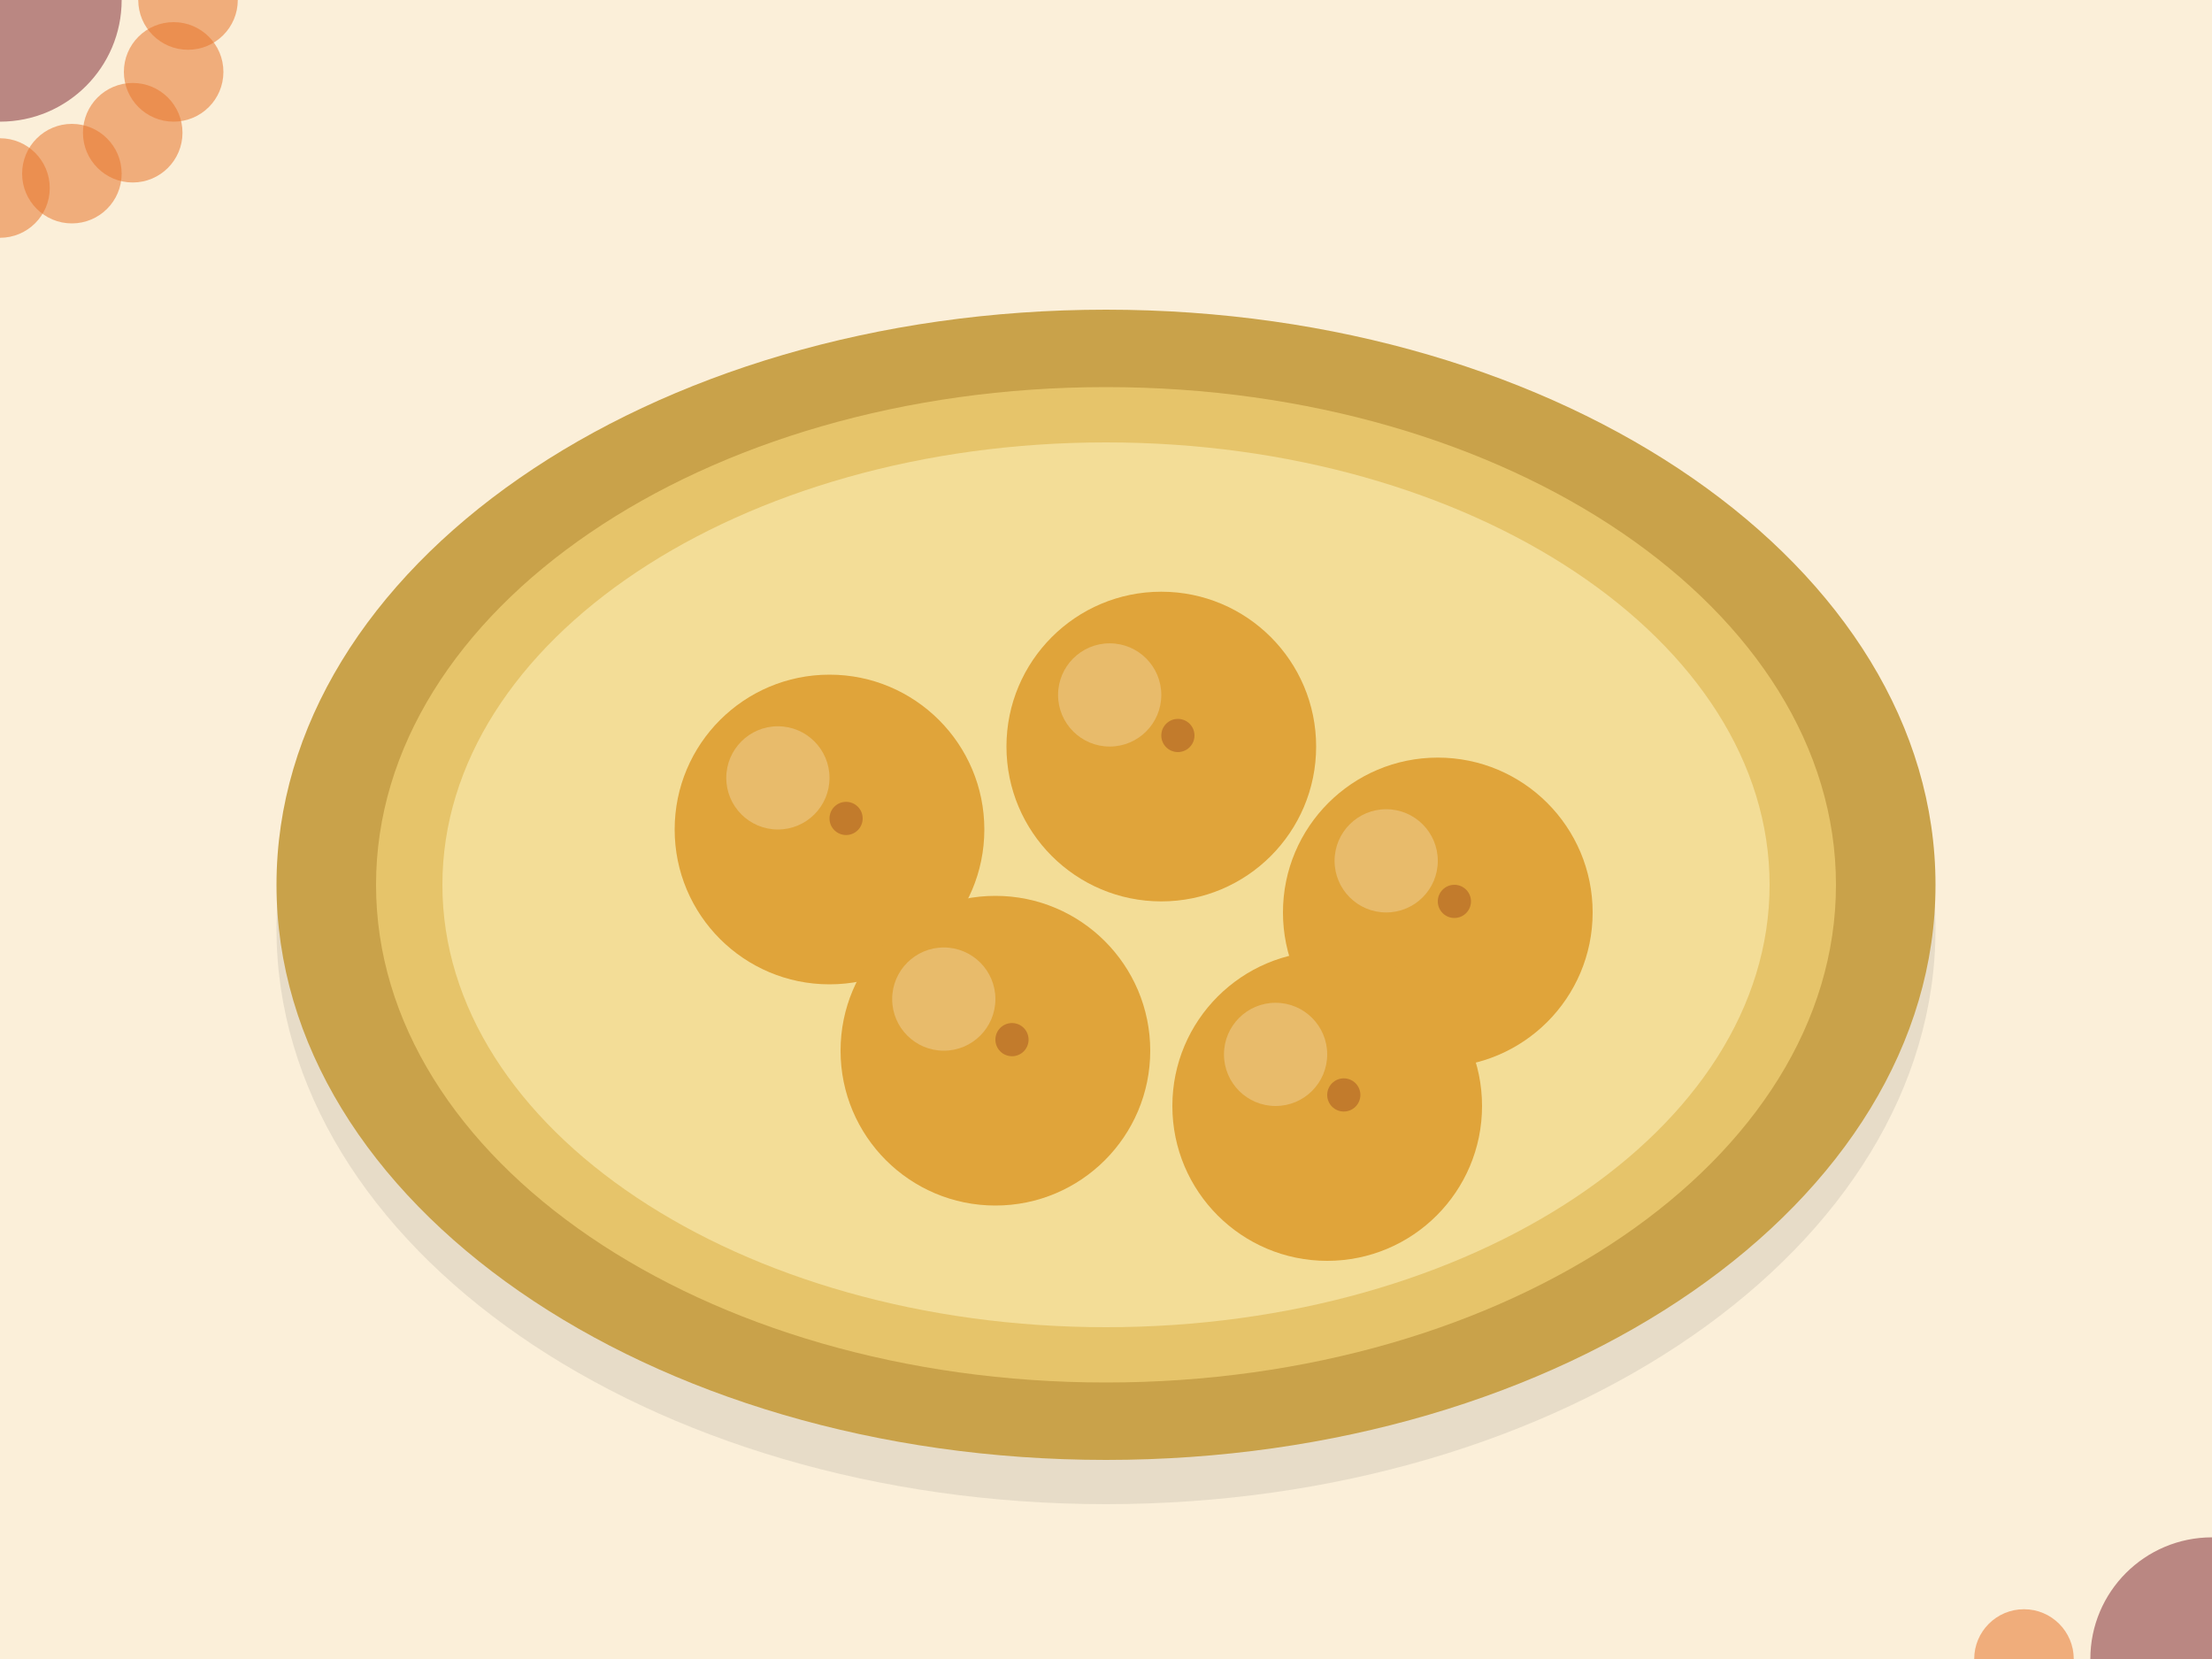
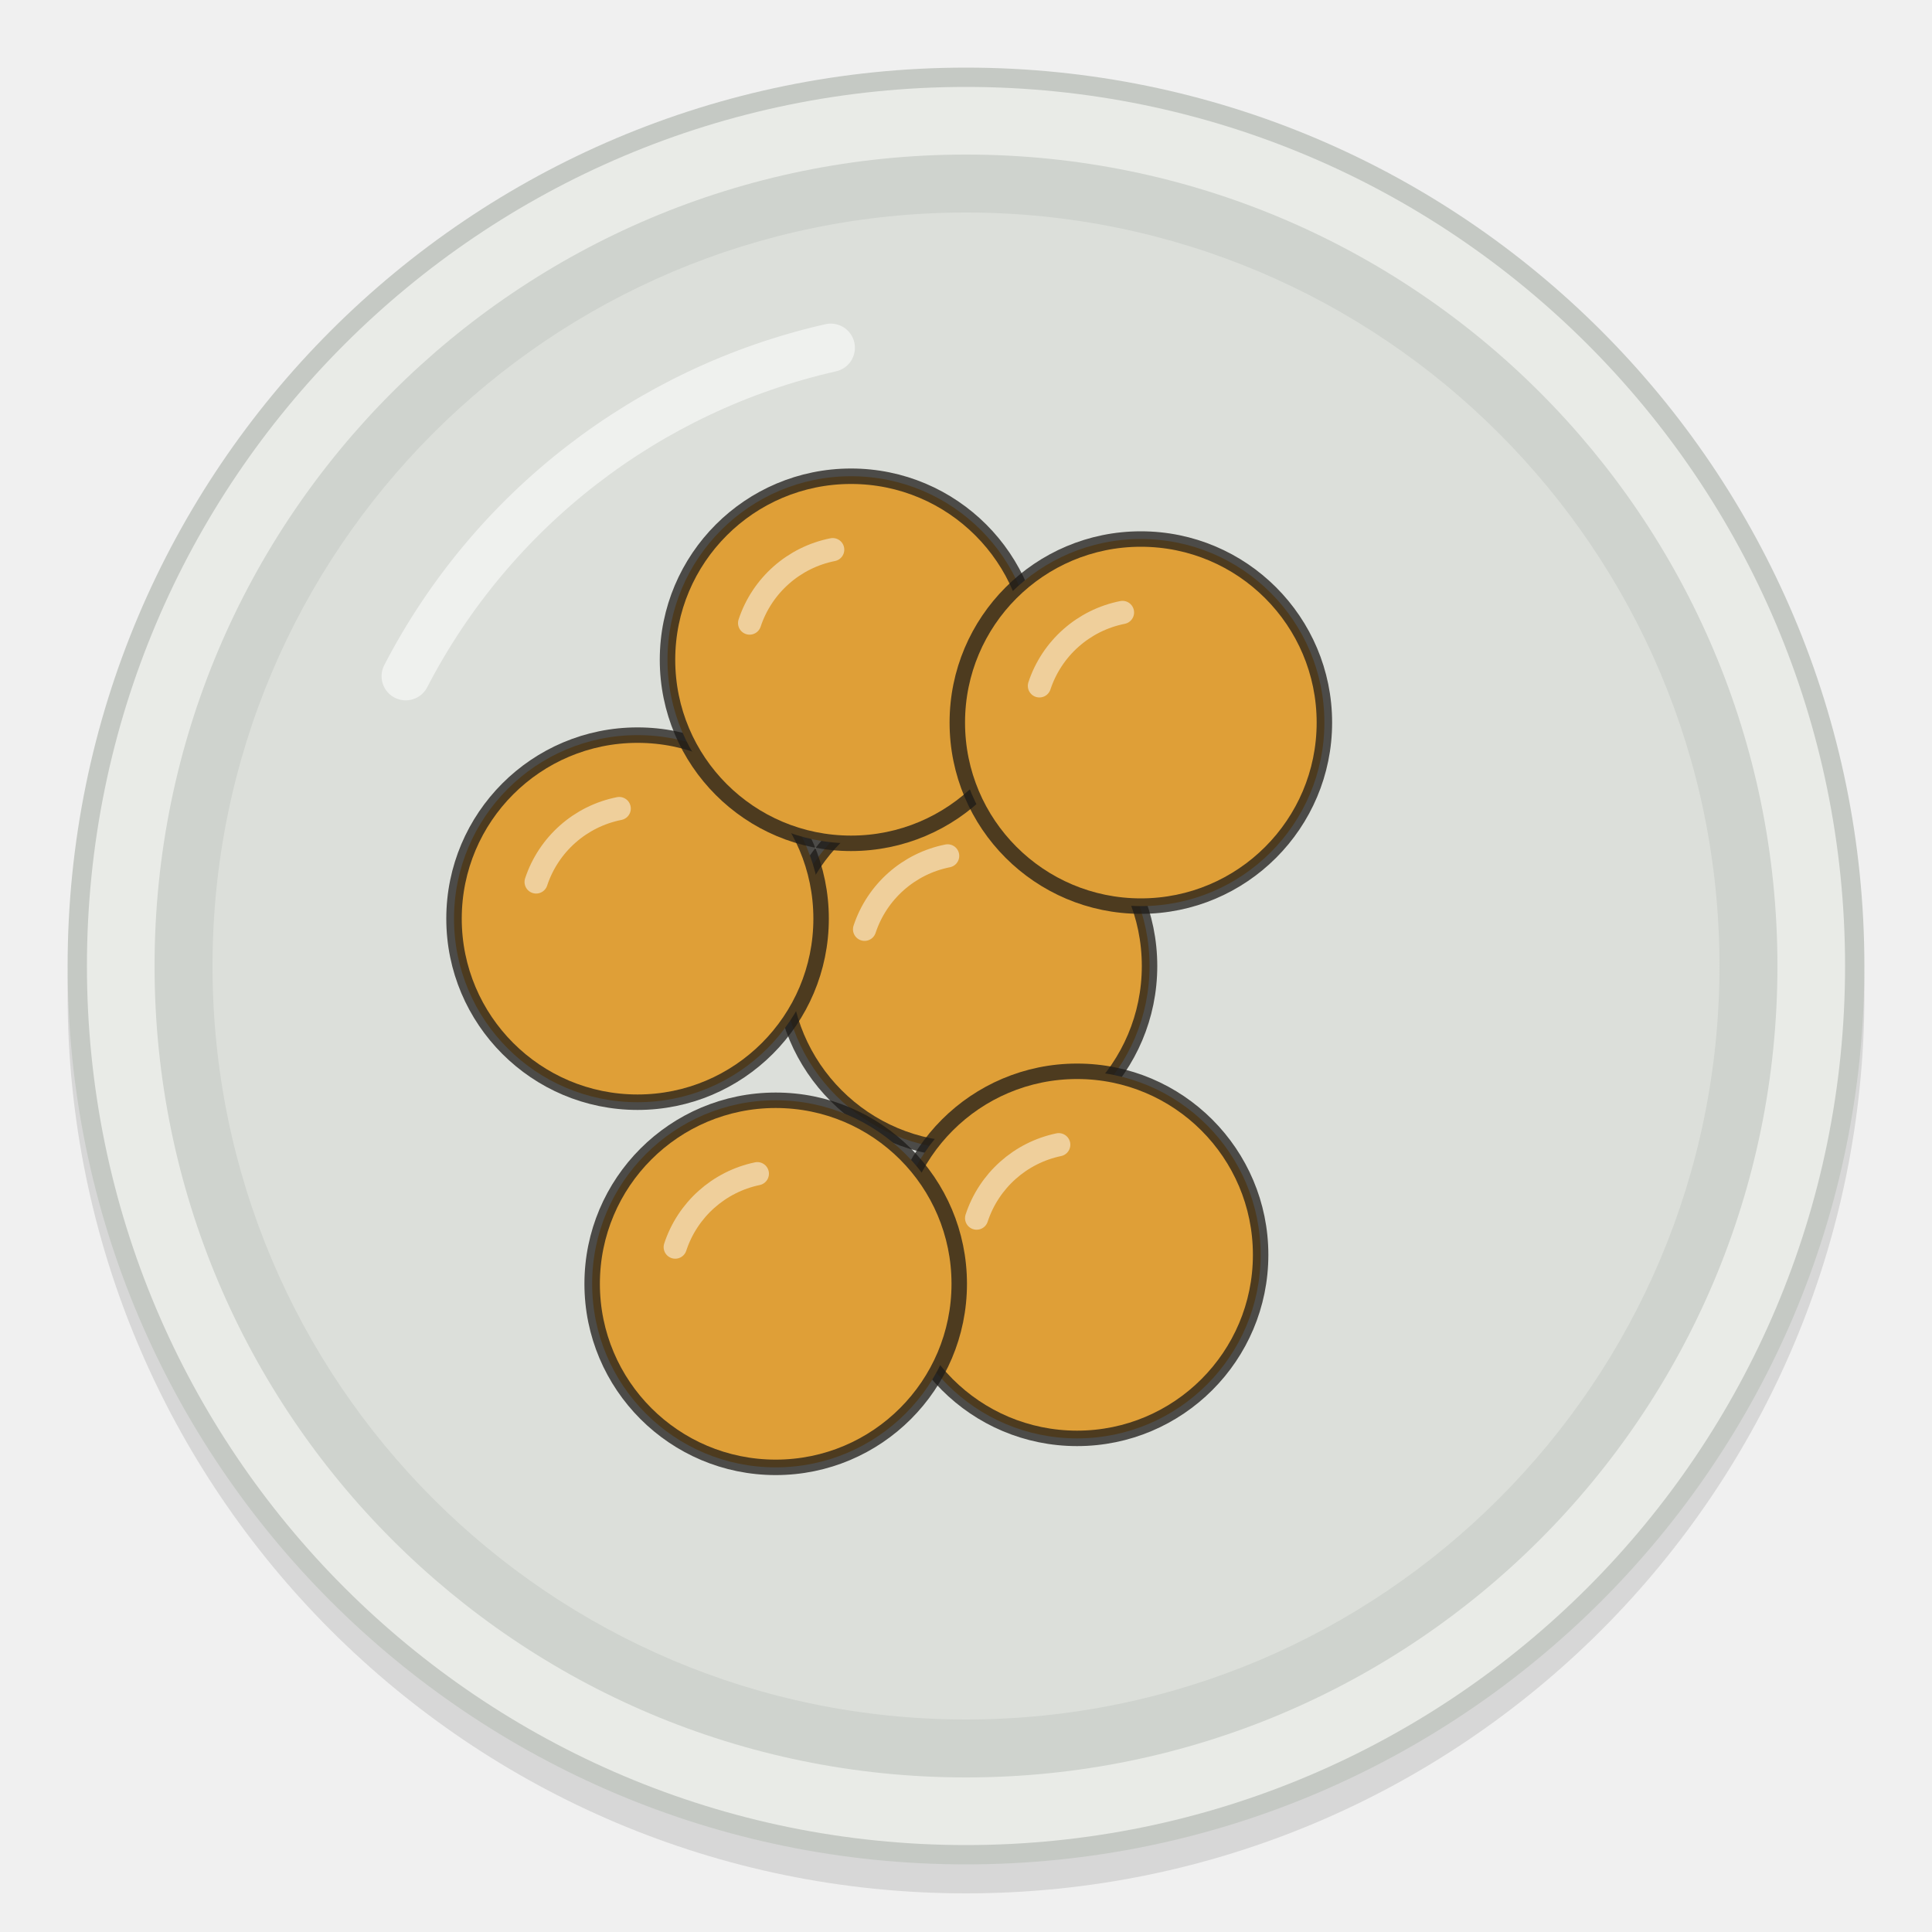
- <svg xmlns="http://www.w3.org/2000/svg" viewBox="0 0 400 300" role="img" aria-label="besan-ladoo">
-   <rect width="400" height="300" fill="#fbefd9" />
-   <circle cx="0" cy="0" r="22" fill="#7a1f2b" opacity="0.5" />
-   <circle cx="34.0" cy="0.0" r="9" fill="#e8772e" opacity="0.55" />
-   <circle cx="31.4" cy="13.0" r="9" fill="#e8772e" opacity="0.55" />
-   <circle cx="24.0" cy="24.0" r="9" fill="#e8772e" opacity="0.55" />
-   <circle cx="13.0" cy="31.4" r="9" fill="#e8772e" opacity="0.55" />
-   <circle cx="0.0" cy="34.0" r="9" fill="#e8772e" opacity="0.55" />
-   <circle cx="400" cy="300" r="22" fill="#7a1f2b" opacity="0.5" />
-   <circle cx="366.0" cy="300.0" r="9" fill="#e8772e" opacity="0.55" />
-   <circle cx="368.6" cy="313.0" r="9" fill="#e8772e" opacity="0.55" />
-   <circle cx="376.0" cy="324.0" r="9" fill="#e8772e" opacity="0.55" />
-   <circle cx="387.0" cy="331.4" r="9" fill="#e8772e" opacity="0.55" />
-   <circle cx="400.0" cy="334.0" r="9" fill="#e8772e" opacity="0.55" />
-   <ellipse cx="200" cy="168" rx="150" ry="104" fill="#000" opacity="0.08" />
-   <ellipse cx="200" cy="160" rx="150" ry="104" fill="#c9a24a" />
-   <ellipse cx="200" cy="160" rx="132" ry="90" fill="#e6c46a" />
-   <ellipse cx="200" cy="160" rx="120" ry="80" fill="#f3dd97" />
-   <circle cx="150" cy="150" r="28" fill="#e0a43a" />
-   <circle cx="140.667" cy="140.667" r="9.333" fill="#fff" opacity="0.25" />
-   <circle cx="153" cy="148" r="3" fill="#c27b2c" />
-   <circle cx="210" cy="135" r="28" fill="#e0a43a" />
-   <circle cx="200.667" cy="125.667" r="9.333" fill="#fff" opacity="0.25" />
-   <circle cx="213" cy="133" r="3" fill="#c27b2c" />
-   <circle cx="260" cy="165" r="28" fill="#e0a43a" />
-   <circle cx="250.667" cy="155.667" r="9.333" fill="#fff" opacity="0.25" />
-   <circle cx="263" cy="163" r="3" fill="#c27b2c" />
-   <circle cx="180" cy="190" r="28" fill="#e0a43a" />
-   <circle cx="170.667" cy="180.667" r="9.333" fill="#fff" opacity="0.25" />
-   <circle cx="183" cy="188" r="3" fill="#c27b2c" />
-   <circle cx="240" cy="200" r="28" fill="#e0a43a" />
-   <circle cx="230.667" cy="190.667" r="9.333" fill="#fff" opacity="0.25" />
-   <circle cx="243" cy="198" r="3" fill="#c27b2c" />
+ <svg xmlns="http://www.w3.org/2000/svg" viewBox="0 0 200 200" role="img" aria-label="besan-ladoo on a steel plate">
+   <circle cx="100" cy="103" r="93" fill="#1d1a17" opacity="0.12" />
+   <circle cx="100" cy="100" r="93" fill="#c5c9c4" />
+   <circle cx="100" cy="100" r="91" fill="#e9ebe7" />
+   <circle cx="100" cy="100" r="84" fill="#cfd3ce" />
+   <circle cx="100" cy="100" r="78" fill="#dcdfda" />
+   <path d="M 42 70 A 66 66 0 0 1 86 36" fill="none" stroke="#fff" stroke-width="5" stroke-linecap="round" opacity="0.55" />
+   <circle cx="100.0" cy="100.0" r="19" fill="#df9f37" stroke="#1d1a17" stroke-opacity="0.75" stroke-width="1.6" stroke-linejoin="round" />
+   <path d="M 89.5 96.2 A 11.4 11.4 0 0 1 98.1 88.6" stroke="#fff" stroke-opacity="0.5" stroke-width="2.4" fill="none" stroke-linecap="round" />
+   <circle cx="111.5" cy="129.9" r="19" fill="#df9f37" stroke="#1d1a17" stroke-opacity="0.75" stroke-width="1.6" stroke-linejoin="round" />
+   <path d="M 101.1 126.1 A 11.4 11.4 0 0 1 109.6 118.5" stroke="#fff" stroke-opacity="0.5" stroke-width="2.4" fill="none" stroke-linecap="round" />
+   <circle cx="80.3" cy="132.9" r="19" fill="#df9f37" stroke="#1d1a17" stroke-opacity="0.75" stroke-width="1.6" stroke-linejoin="round" />
+   <path d="M 69.9 129.1 A 11.4 11.4 0 0 1 78.4 121.5" stroke="#fff" stroke-opacity="0.5" stroke-width="2.4" fill="none" stroke-linecap="round" />
+   <circle cx="66.0" cy="95.1" r="19" fill="#df9f37" stroke="#1d1a17" stroke-opacity="0.75" stroke-width="1.6" stroke-linejoin="round" />
+   <path d="M 55.5 91.3 A 11.4 11.4 0 0 1 64.1 83.7" stroke="#fff" stroke-opacity="0.5" stroke-width="2.4" fill="none" stroke-linecap="round" />
+   <circle cx="88.1" cy="68.3" r="19" fill="#df9f37" stroke="#1d1a17" stroke-opacity="0.75" stroke-width="1.6" stroke-linejoin="round" />
+   <path d="M 77.6 64.5 A 11.4 11.4 0 0 1 86.2 56.9" stroke="#fff" stroke-opacity="0.5" stroke-width="2.4" fill="none" stroke-linecap="round" />
+   <circle cx="118.1" cy="74.8" r="19" fill="#df9f37" stroke="#1d1a17" stroke-opacity="0.75" stroke-width="1.6" stroke-linejoin="round" />
+   <path d="M 107.6 71.0 A 11.4 11.4 0 0 1 116.2 63.4" stroke="#fff" stroke-opacity="0.5" stroke-width="2.4" fill="none" stroke-linecap="round" />
</svg>
